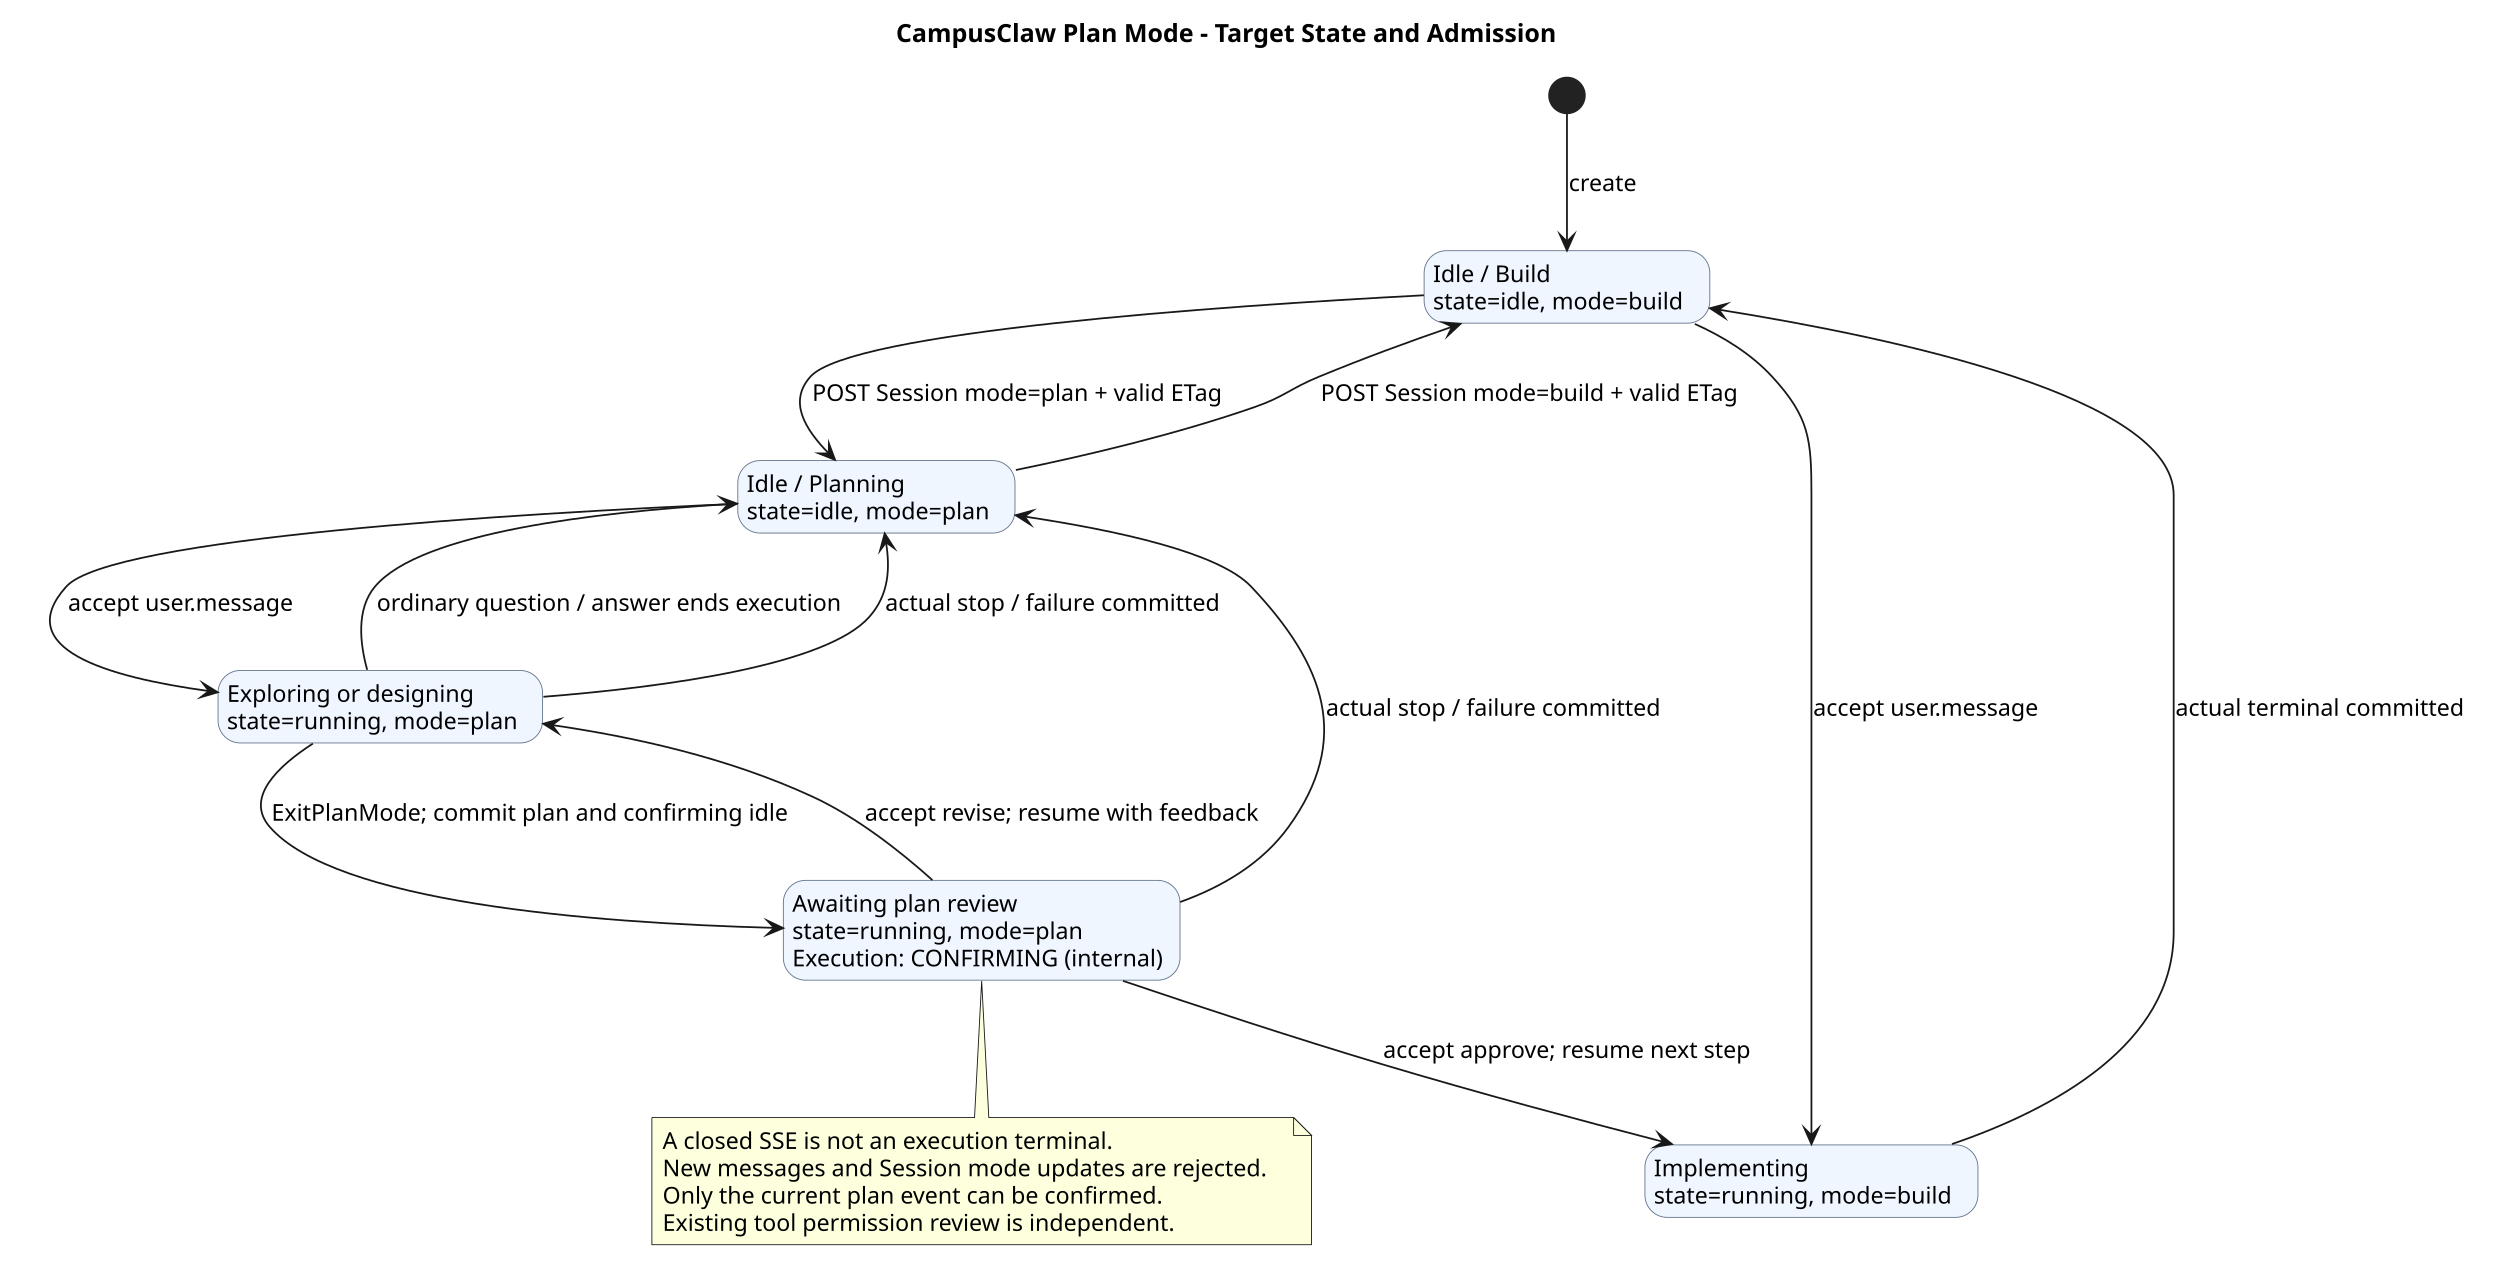
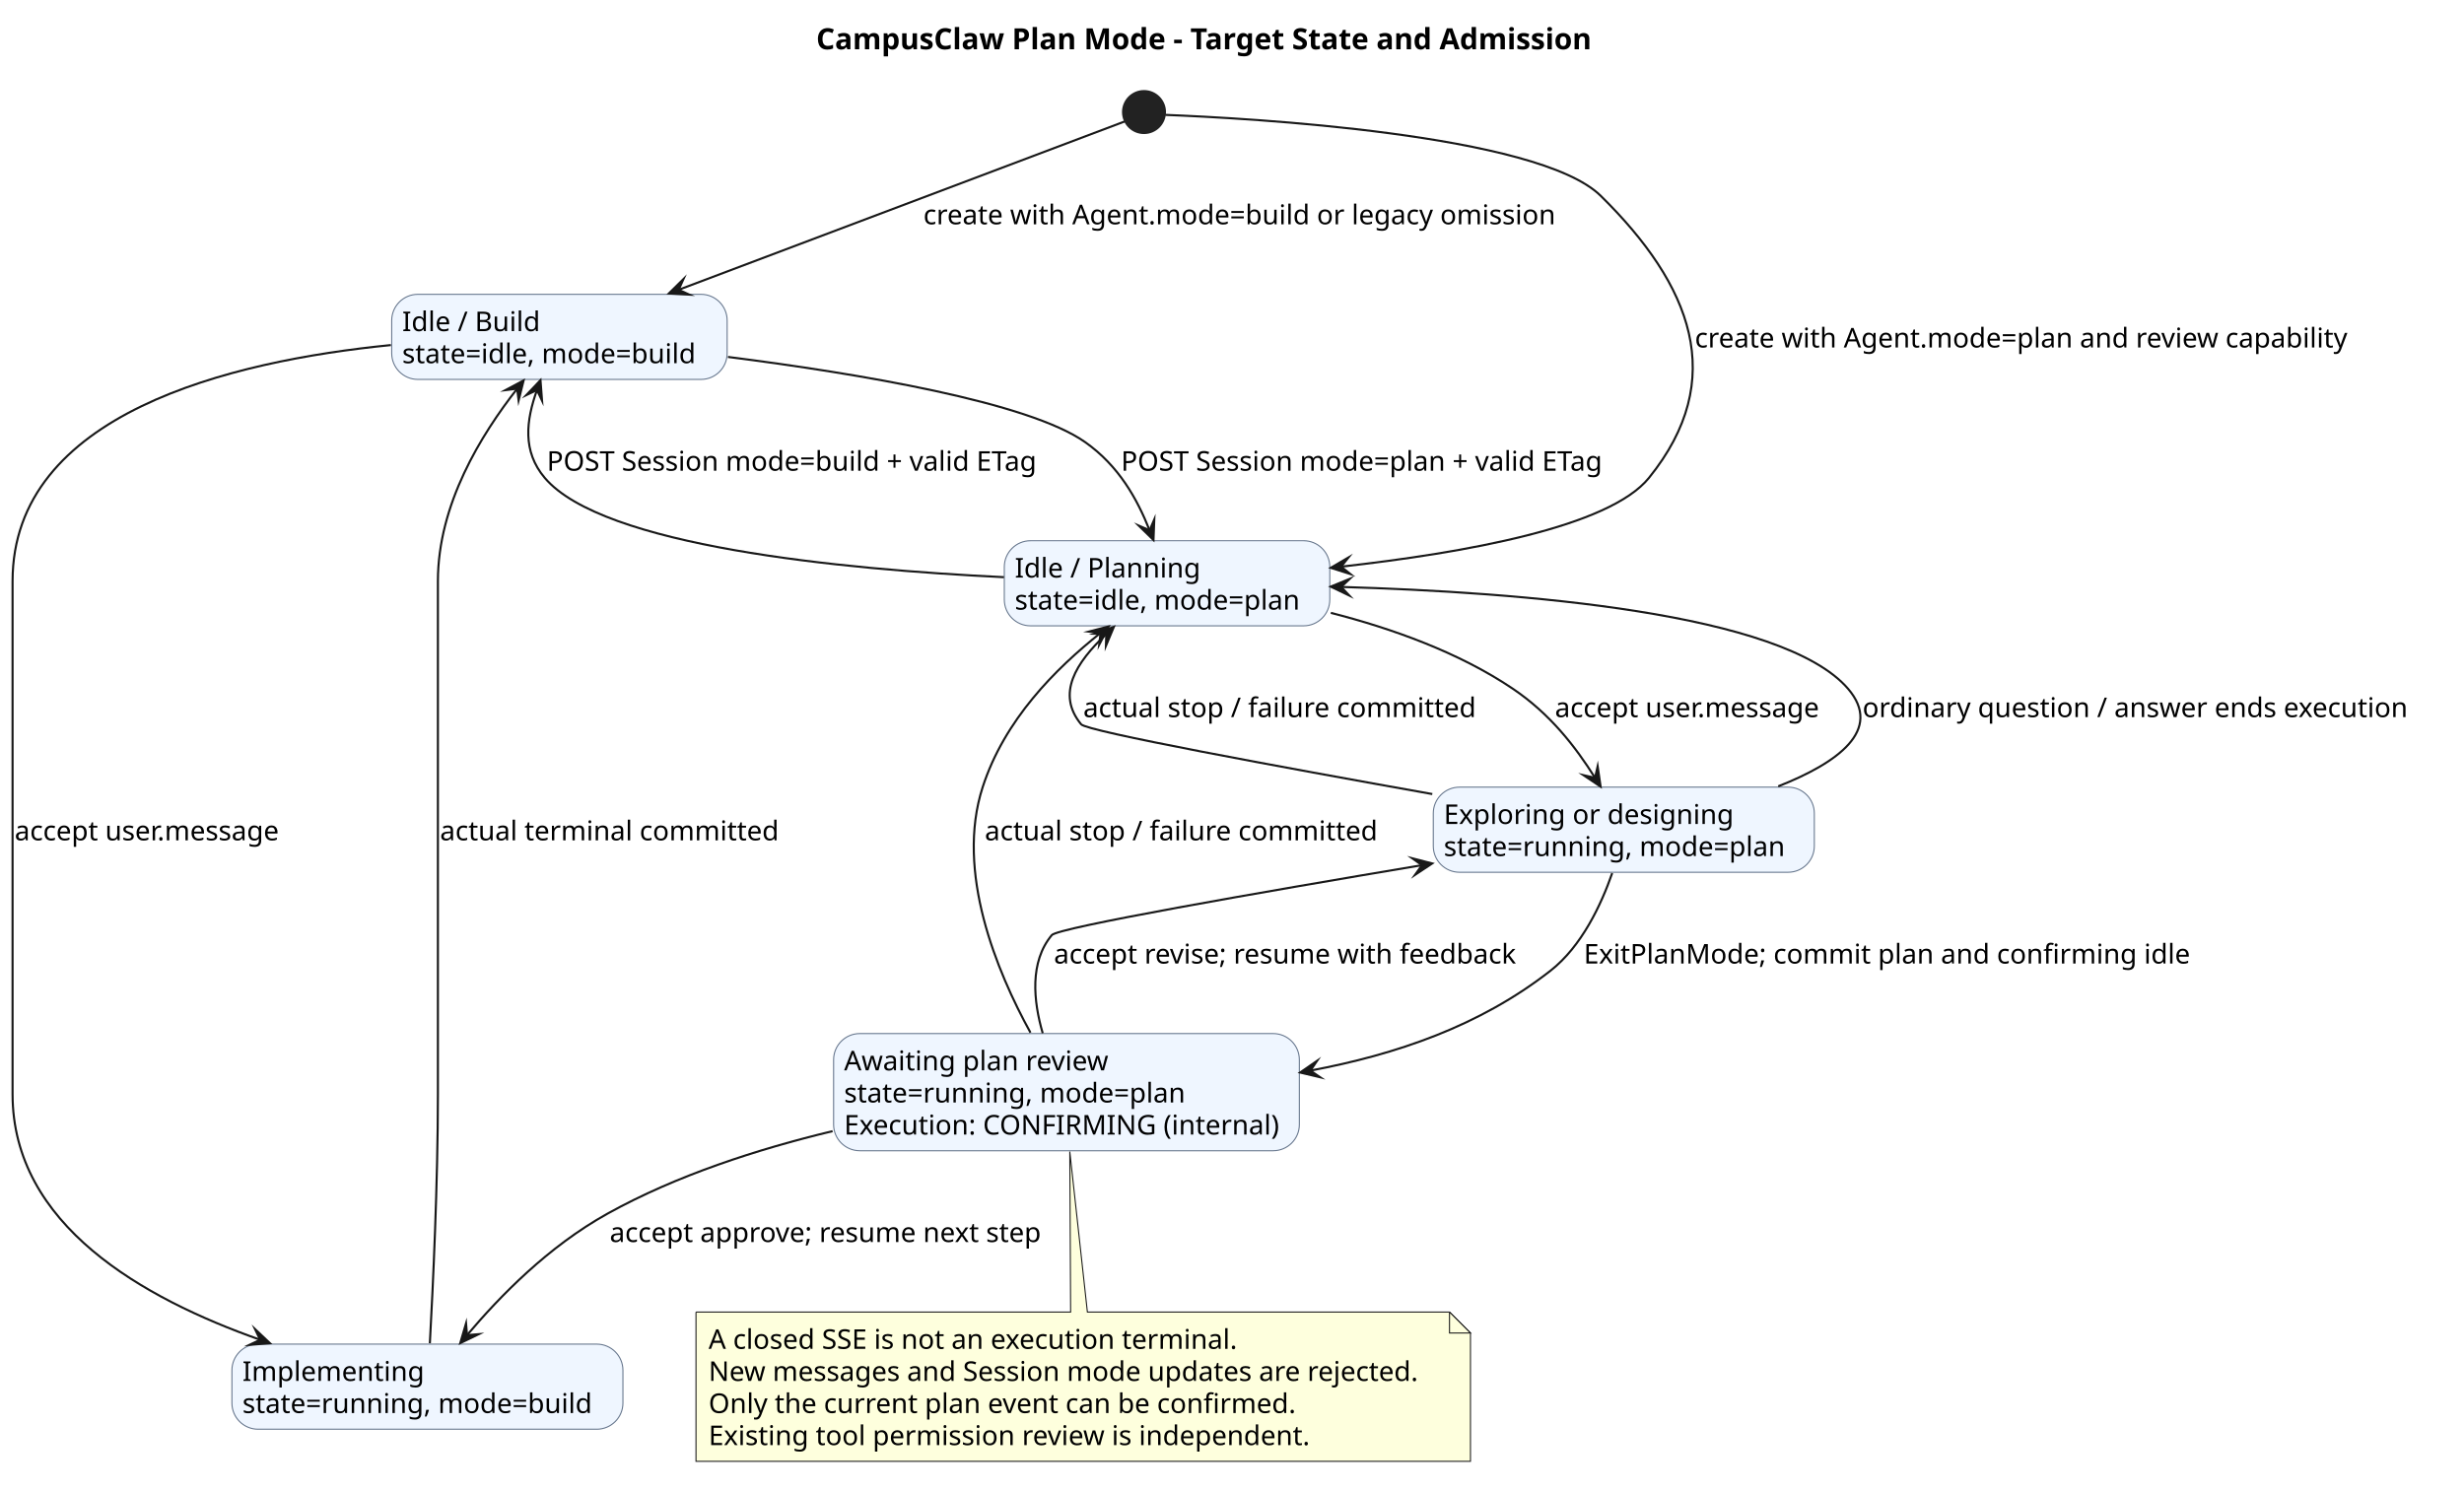
- <svg xmlns="http://www.w3.org/2000/svg" contentStyleType="text/css" data-diagram-type="STATE" height="712px" preserveAspectRatio="none" style="width:1401px;height:712px;background:#FFFFFF;" version="1.1" viewBox="0 0 1401 712" width="1401px" zoomAndPan="magnify">
+ <svg xmlns="http://www.w3.org/2000/svg" contentStyleType="text/css" data-diagram-type="STATE" height="712px" preserveAspectRatio="none" style="width:1176px;height:712px;background:#FFFFFF;" version="1.1" viewBox="0 0 1176 712" width="1176px" zoomAndPan="magnify">
  <defs />
  <g>
-     <g class="title" data-source-line="283">
-       <text fill="#000000" font-family="sans-serif" font-size="14" font-weight="700" lengthAdjust="spacing" textLength="390.018" x="502.096" y="23.535">CampusClaw Plan Mode - Target State and Admission</text>
+     <g class="title" data-source-line="314">
+       <text fill="#000000" font-family="sans-serif" font-size="14" font-weight="700" lengthAdjust="spacing" textLength="390.018" x="389.556" y="23.535">CampusClaw Plan Mode - Target State and Admission</text>
    </g>
-     <rect fill="#EFF6FF" height="40.621" rx="12.5" ry="12.5" style="stroke:#64748B;stroke-width:0.5;" width="160.103" x="798.08" y="140.488" />
-     <text fill="#000000" font-family="sans-serif" font-size="13" lengthAdjust="spacing" textLength="69.215" x="803.08" y="158.057">Idle / Build</text>
-     <text fill="#000000" font-family="sans-serif" font-size="13" lengthAdjust="spacing" textLength="150.103" x="803.08" y="173.367">state=idle, mode=build</text>
-     <rect fill="#EFF6FF" height="40.621" rx="12.5" ry="12.5" style="stroke:#64748B;stroke-width:0.5;" width="155.342" x="413.46" y="258.108" />
-     <text fill="#000000" font-family="sans-serif" font-size="13" lengthAdjust="spacing" textLength="92.162" x="418.46" y="275.677">Idle / Planning</text>
-     <text fill="#000000" font-family="sans-serif" font-size="13" lengthAdjust="spacing" textLength="145.342" x="418.46" y="290.987">state=idle, mode=plan</text>
-     <rect fill="#EFF6FF" height="40.621" rx="12.5" ry="12.5" style="stroke:#64748B;stroke-width:0.5;" width="181.856" x="122.2" y="375.738" />
-     <text fill="#000000" font-family="sans-serif" font-size="13" lengthAdjust="spacing" textLength="143.641" x="127.2" y="393.307">Exploring or designing</text>
-     <text fill="#000000" font-family="sans-serif" font-size="13" lengthAdjust="spacing" textLength="171.856" x="127.2" y="408.617">state=running, mode=plan</text>
-     <rect fill="#EFF6FF" height="55.932" rx="12.5" ry="12.5" style="stroke:#64748B;stroke-width:0.5;" width="222.285" x="438.99" y="493.358" />
-     <text fill="#000000" font-family="sans-serif" font-size="13" lengthAdjust="spacing" textLength="130.438" x="443.99" y="510.927">Awaiting plan review</text>
-     <text fill="#000000" font-family="sans-serif" font-size="13" lengthAdjust="spacing" textLength="171.856" x="443.99" y="526.237">state=running, mode=plan</text>
-     <text fill="#000000" font-family="sans-serif" font-size="13" lengthAdjust="spacing" textLength="212.285" x="443.99" y="541.548">Execution: CONFIRMING (internal)</text>
-     <rect fill="#EFF6FF" height="40.621" rx="12.5" ry="12.5" style="stroke:#64748B;stroke-width:0.5;" width="186.617" x="921.82" y="641.598" />
-     <text fill="#000000" font-family="sans-serif" font-size="13" lengthAdjust="spacing" textLength="87.306" x="926.82" y="659.167">Implementing</text>
-     <text fill="#000000" font-family="sans-serif" font-size="13" lengthAdjust="spacing" textLength="176.617" x="926.82" y="674.477">state=running, mode=build</text>
-     <g class="start_entity" data-qualified-name=".start." data-source-line="298" id="ent0006">
-       <ellipse cx="878.13" cy="53.488" fill="#222222" rx="10" ry="10" style="stroke:#222222;stroke-width:1;" />
+     <rect fill="#EFF6FF" height="40.621" rx="12.5" ry="12.5" style="stroke:#64748B;stroke-width:0.5;" width="160.103" x="186.95" y="140.488" />
+     <text fill="#000000" font-family="sans-serif" font-size="13" lengthAdjust="spacing" textLength="69.215" x="191.95" y="158.057">Idle / Build</text>
+     <text fill="#000000" font-family="sans-serif" font-size="13" lengthAdjust="spacing" textLength="150.103" x="191.95" y="173.367">state=idle, mode=build</text>
+     <rect fill="#EFF6FF" height="40.621" rx="12.5" ry="12.5" style="stroke:#64748B;stroke-width:0.5;" width="155.342" x="479.33" y="258.108" />
+     <text fill="#000000" font-family="sans-serif" font-size="13" lengthAdjust="spacing" textLength="92.162" x="484.33" y="275.677">Idle / Planning</text>
+     <text fill="#000000" font-family="sans-serif" font-size="13" lengthAdjust="spacing" textLength="145.342" x="484.33" y="290.987">state=idle, mode=plan</text>
+     <rect fill="#EFF6FF" height="40.621" rx="12.5" ry="12.5" style="stroke:#64748B;stroke-width:0.5;" width="181.856" x="684.07" y="375.738" />
+     <text fill="#000000" font-family="sans-serif" font-size="13" lengthAdjust="spacing" textLength="143.641" x="689.07" y="393.307">Exploring or designing</text>
+     <text fill="#000000" font-family="sans-serif" font-size="13" lengthAdjust="spacing" textLength="171.856" x="689.07" y="408.617">state=running, mode=plan</text>
+     <rect fill="#EFF6FF" height="55.932" rx="12.5" ry="12.5" style="stroke:#64748B;stroke-width:0.5;" width="222.285" x="397.86" y="493.358" />
+     <text fill="#000000" font-family="sans-serif" font-size="13" lengthAdjust="spacing" textLength="130.438" x="402.86" y="510.927">Awaiting plan review</text>
+     <text fill="#000000" font-family="sans-serif" font-size="13" lengthAdjust="spacing" textLength="171.856" x="402.86" y="526.237">state=running, mode=plan</text>
+     <text fill="#000000" font-family="sans-serif" font-size="13" lengthAdjust="spacing" textLength="212.285" x="402.86" y="541.548">Execution: CONFIRMING (internal)</text>
+     <rect fill="#EFF6FF" height="40.621" rx="12.5" ry="12.5" style="stroke:#64748B;stroke-width:0.5;" width="186.617" x="110.69" y="641.598" />
+     <text fill="#000000" font-family="sans-serif" font-size="13" lengthAdjust="spacing" textLength="87.306" x="115.69" y="659.167">Implementing</text>
+     <text fill="#000000" font-family="sans-serif" font-size="13" lengthAdjust="spacing" textLength="176.617" x="115.69" y="674.477">state=running, mode=build</text>
+     <g class="start_entity" data-qualified-name=".start." data-source-line="329" id="ent0006">
+       <ellipse cx="546" cy="53.488" fill="#222222" rx="10" ry="10" style="stroke:#222222;stroke-width:1;" />
    </g>
-     <g class="entity" data-qualified-name="GMN19" data-source-line="312" id="ent0020">
-       <path d="M365.31,626.288 L365.31,697.53 A0,0 0 0 0 365.31,697.53 L734.942,697.53 A0,0 0 0 0 734.942,697.53 L734.942,636.288 L724.942,626.288 L554.13,626.288 L550.13,549.698 L546.13,626.288 L365.31,626.288 A0,0 0 0 0 365.31,626.288" fill="#FEFFDD" style="stroke:#181818;stroke-width:0.5;" />
-       <path d="M724.942,626.288 L724.942,636.288 L734.942,636.288 L724.942,626.288" fill="#FEFFDD" style="stroke:#181818;stroke-width:0.5;" />
-       <text fill="#000000" font-family="sans-serif" font-size="13" lengthAdjust="spacing" textLength="264.107" x="371.31" y="643.857">A closed SSE is not an execution terminal.</text>
-       <text fill="#000000" font-family="sans-serif" font-size="13" lengthAdjust="spacing" textLength="348.632" x="371.31" y="659.167">New messages and Session mode updates are rejected.</text>
-       <text fill="#000000" font-family="sans-serif" font-size="13" lengthAdjust="spacing" textLength="290.126" x="371.31" y="674.478">Only the current plan event can be confirmed.</text>
-       <text fill="#000000" font-family="sans-serif" font-size="13" lengthAdjust="spacing" textLength="298.962" x="371.31" y="689.788">Existing tool permission review is independent.</text>
+     <g class="entity" data-qualified-name="GMN20" data-source-line="344" id="ent0021">
+       <path d="M332.18,626.288 L332.18,697.53 A0,0 0 0 0 332.18,697.53 L701.812,697.53 A0,0 0 0 0 701.812,697.53 L701.812,636.288 L691.812,626.288 L518.98,626.288 L510.58,549.698 L510.98,626.288 L332.18,626.288 A0,0 0 0 0 332.18,626.288" fill="#FEFFDD" style="stroke:#181818;stroke-width:0.5;" />
+       <path d="M691.812,626.288 L691.812,636.288 L701.812,636.288 L691.812,626.288" fill="#FEFFDD" style="stroke:#181818;stroke-width:0.5;" />
+       <text fill="#000000" font-family="sans-serif" font-size="13" lengthAdjust="spacing" textLength="264.107" x="338.18" y="643.857">A closed SSE is not an execution terminal.</text>
+       <text fill="#000000" font-family="sans-serif" font-size="13" lengthAdjust="spacing" textLength="348.632" x="338.18" y="659.167">New messages and Session mode updates are rejected.</text>
+       <text fill="#000000" font-family="sans-serif" font-size="13" lengthAdjust="spacing" textLength="290.126" x="338.18" y="674.478">Only the current plan event can be confirmed.</text>
+       <text fill="#000000" font-family="sans-serif" font-size="13" lengthAdjust="spacing" textLength="298.962" x="338.18" y="689.788">Existing tool permission review is independent.</text>
    </g>
-     <g class="link" data-entity-1="ent0006" data-entity-2="ent0001" data-link-type="dependency" data-source-line="298" id="lnk7">
-       <path d="M878.13,63.838 C878.13,80.948 878.13,112.658 878.13,135.378" fill="none" id="*start*-to-Normal" style="stroke:#181818;stroke-width:1;" />
-       <polygon fill="#181818" points="878.13,140.378,882.13,131.378,878.13,135.378,874.13,131.378,878.13,140.378" style="stroke:#181818;stroke-width:1;stroke-linejoin:miter;stroke-miterlimit:10;" />
-       <text fill="#000000" font-family="sans-serif" font-size="13" lengthAdjust="spacing" textLength="38.505" x="879.13" y="107.057">create</text>
+     <g class="link" data-entity-1="ent0006" data-entity-2="ent0001" data-link-type="dependency" data-source-line="329" id="lnk7">
+       <path d="M536.72,57.998 C503.34,70.598 392.458,112.442 323.898,138.322" fill="none" id="*start*-to-Normal" style="stroke:#181818;stroke-width:1;" />
+       <polygon fill="#181818" points="319.22,140.088,329.053,140.652,323.898,138.322,326.228,133.168,319.22,140.088" style="stroke:#181818;stroke-width:1;stroke-linejoin:miter;stroke-miterlimit:10;" />
+       <text fill="#000000" font-family="sans-serif" font-size="13" lengthAdjust="spacing" textLength="314.952" x="440.69" y="107.057">create with Agent.mode=build or legacy omission</text>
    </g>
-     <g class="link" data-entity-1="ent0001" data-entity-2="ent0002" data-link-type="dependency" data-source-line="299" id="lnk8">
-       <path d="M797.95,165.468 C681.4,171.628 476.55,185.928 454.13,211.108 C441.77,224.998 450.754,240.123 464.454,254.133" fill="none" id="Normal-to-PlanIdle" style="stroke:#181818;stroke-width:1;" />
-       <polygon fill="#181818" points="467.95,257.708,464.517,248.477,464.454,254.133,458.798,254.07,467.95,257.708" style="stroke:#181818;stroke-width:1;stroke-linejoin:miter;stroke-miterlimit:10;" />
-       <text fill="#000000" font-family="sans-serif" font-size="13" lengthAdjust="spacing" textLength="243.94" x="455.13" y="224.677">POST Session mode=plan + valid ETag</text>
+     <g class="link" data-entity-1="ent0006" data-entity-2="ent0002" data-link-type="dependency" data-source-line="330" id="lnk8">
+       <path d="M556.2,54.838 C595.16,56.378 733.92,63.898 764,93.488 C807.26,136.068 825.16,180.908 787,228.108 C768,251.618 699.069,263.86 640.089,270.49" fill="none" id="*start*-to-PlanIdle" style="stroke:#181818;stroke-width:1;" />
+       <polygon fill="#181818" points="635.12,271.048,644.51,274.018,640.089,270.49,643.617,266.068,635.12,271.048" style="stroke:#181818;stroke-width:1;stroke-linejoin:miter;stroke-miterlimit:10;" />
+       <text fill="#000000" font-family="sans-serif" font-size="13" lengthAdjust="spacing" textLength="324.251" x="808.9" y="165.867">create with Agent.mode=plan and review capability</text>
    </g>
-     <g class="link" data-entity-1="ent0002" data-entity-2="ent0001" data-link-type="dependency" data-source-line="300" id="lnk9">
-       <path d="M569.29,263.388 C609.81,255.078 659.77,243.198 703.13,228.108 C719.84,222.298 722.77,217.858 739.13,211.108 C764.81,200.518 788.974,191.681 813.724,183.131" fill="none" id="PlanIdle-to-Normal" style="stroke:#181818;stroke-width:1;" />
-       <polygon fill="#181818" points="818.45,181.498,808.637,180.656,813.724,183.131,811.249,188.218,818.45,181.498" style="stroke:#181818;stroke-width:1;stroke-linejoin:miter;stroke-miterlimit:10;" />
-       <text fill="#000000" font-family="sans-serif" font-size="13" lengthAdjust="spacing" textLength="248.701" x="740.13" y="224.677">POST Session mode=build + valid ETag</text>
+     <g class="link" data-entity-1="ent0001" data-entity-2="ent0002" data-link-type="dependency" data-source-line="331" id="lnk9">
+       <path d="M347.43,170.378 C410.14,178.368 490.96,191.948 518,211.108 C534.02,222.468 542.65,238.003 548.67,253.123" fill="none" id="Normal-to-PlanIdle" style="stroke:#181818;stroke-width:1;" />
+       <polygon fill="#181818" points="550.52,257.768,550.907,247.927,548.67,253.123,543.475,250.886,550.52,257.768" style="stroke:#181818;stroke-width:1;stroke-linejoin:miter;stroke-miterlimit:10;" />
+       <text fill="#000000" font-family="sans-serif" font-size="13" lengthAdjust="spacing" textLength="243.94" x="535.03" y="224.677">POST Session mode=plan + valid ETag</text>
    </g>
-     <g class="link" data-entity-1="ent0002" data-entity-2="ent0003" data-link-type="dependency" data-source-line="301" id="lnk10">
-       <path d="M413.38,282.308 C290.26,287.698 61.75,301.298 37.13,328.738 C6,363.428 59.356,379.369 117.046,387.279" fill="none" id="PlanIdle-to-Planning" style="stroke:#181818;stroke-width:1;" />
-       <polygon fill="#181818" points="122,387.958,113.627,382.773,117.046,387.279,112.54,390.699,122,387.958" style="stroke:#181818;stroke-width:1;stroke-linejoin:miter;stroke-miterlimit:10;" />
-       <text fill="#000000" font-family="sans-serif" font-size="13" lengthAdjust="spacing" textLength="131.428" x="38.13" y="342.307">accept user.message</text>
+     <g class="link" data-entity-1="ent0002" data-entity-2="ent0001" data-link-type="dependency" data-source-line="332" id="lnk10">
+       <path d="M479.16,275.508 C400.77,271.748 287.59,260.658 260,228.108 C249.22,215.398 251.102,200.718 256.282,186.178" fill="none" id="PlanIdle-to-Normal" style="stroke:#181818;stroke-width:1;" />
+       <polygon fill="#181818" points="257.96,181.468,251.172,188.604,256.282,186.178,258.708,191.289,257.96,181.468" style="stroke:#181818;stroke-width:1;stroke-linejoin:miter;stroke-miterlimit:10;" />
+       <text fill="#000000" font-family="sans-serif" font-size="13" lengthAdjust="spacing" textLength="248.701" x="261" y="224.677">POST Session mode=build + valid ETag</text>
    </g>
-     <g class="link" data-entity-1="ent0003" data-entity-2="ent0002" data-link-type="dependency" data-source-line="302" id="lnk11">
-       <path d="M205.78,375.368 C201.74,360.838 199.46,341.438 210.13,328.738 C235.61,298.388 334.019,287.021 407.979,282.531" fill="none" id="Planning-to-PlanIdle" style="stroke:#181818;stroke-width:1;" />
-       <polygon fill="#181818" points="412.97,282.228,403.744,278.781,407.979,282.531,404.229,286.766,412.97,282.228" style="stroke:#181818;stroke-width:1;stroke-linejoin:miter;stroke-miterlimit:10;" />
-       <text fill="#000000" font-family="sans-serif" font-size="13" lengthAdjust="spacing" textLength="271.21" x="211.13" y="342.307">ordinary question / answer ends execution</text>
+     <g class="link" data-entity-1="ent0002" data-entity-2="ent0003" data-link-type="dependency" data-source-line="333" id="lnk11">
+       <path d="M635.17,292.538 C664.16,299.948 696.22,311.348 722,328.738 C739.84,340.768 751.905,356.408 761.265,371.268" fill="none" id="PlanIdle-to-Planning" style="stroke:#181818;stroke-width:1;" />
+       <polygon fill="#181818" points="763.93,375.498,762.518,365.751,761.265,371.268,755.749,370.015,763.93,375.498" style="stroke:#181818;stroke-width:1;stroke-linejoin:miter;stroke-miterlimit:10;" />
+       <text fill="#000000" font-family="sans-serif" font-size="13" lengthAdjust="spacing" textLength="131.428" x="742.13" y="342.307">accept user.message</text>
    </g>
-     <g class="link" data-entity-1="ent0003" data-entity-2="ent0002" data-link-type="dependency" data-source-line="308" id="lnk17">
-       <path d="M304.53,390.478 C374.61,384.898 463.25,372.608 487.13,345.738 C498.24,333.228 498.812,318.56 496.552,303.9" fill="none" id="Planning-to-PlanIdle-1" style="stroke:#181818;stroke-width:1;" />
-       <polygon fill="#181818" points="495.79,298.958,493.208,308.463,496.552,303.9,501.115,307.244,495.79,298.958" style="stroke:#181818;stroke-width:1;stroke-linejoin:miter;stroke-miterlimit:10;" />
-       <text fill="#000000" font-family="sans-serif" font-size="13" lengthAdjust="spacing" textLength="196.561" x="496.08" y="342.307">actual stop / failure committed</text>
+     <g class="link" data-entity-1="ent0003" data-entity-2="ent0002" data-link-type="dependency" data-source-line="334" id="lnk12">
+       <path d="M848.7,375.338 C877.03,364.168 898.95,348.458 882,328.738 C850.79,292.438 725.938,282.685 640.108,280.165" fill="none" id="Planning-to-PlanIdle" style="stroke:#181818;stroke-width:1;" />
+       <polygon fill="#181818" points="635.11,280.018,643.989,284.281,640.108,280.165,644.223,276.284,635.11,280.018" style="stroke:#181818;stroke-width:1;stroke-linejoin:miter;stroke-miterlimit:10;" />
+       <text fill="#000000" font-family="sans-serif" font-size="13" lengthAdjust="spacing" textLength="271.21" x="888.92" y="342.307">ordinary question / answer ends execution</text>
    </g>
-     <g class="link" data-entity-1="ent0003" data-entity-2="ent0004" data-link-type="dependency" data-source-line="303" id="lnk12">
-       <path d="M175.33,416.708 C155.19,429.718 137.19,447.278 151.13,463.358 C187.75,505.578 329.042,517.153 433.872,519.983" fill="none" id="Planning-to-Reviewing" style="stroke:#181818;stroke-width:1;" />
-       <polygon fill="#181818" points="438.87,520.118,429.981,515.877,433.872,519.983,429.765,523.874,438.87,520.118" style="stroke:#181818;stroke-width:1;stroke-linejoin:miter;stroke-miterlimit:10;" />
-       <text fill="#000000" font-family="sans-serif" font-size="13" lengthAdjust="spacing" textLength="298.848" x="152.13" y="459.927">ExitPlanMode; commit plan and confirming idle</text>
+     <g class="link" data-entity-1="ent0003" data-entity-2="ent0002" data-link-type="dependency" data-source-line="340" id="lnk18">
+       <path d="M683.59,379.028 C610.16,365.948 518.78,349.098 516,345.738 C504.01,331.238 513.487,316.373 527.987,302.663" fill="none" id="Planning-to-PlanIdle-1" style="stroke:#181818;stroke-width:1;" />
+       <polygon fill="#181818" points="531.62,299.228,522.332,302.505,527.987,302.663,527.828,308.318,531.62,299.228" style="stroke:#181818;stroke-width:1;stroke-linejoin:miter;stroke-miterlimit:10;" />
+       <text fill="#000000" font-family="sans-serif" font-size="13" lengthAdjust="spacing" textLength="196.561" x="517" y="342.307">actual stop / failure committed</text>
    </g>
-     <g class="link" data-entity-1="ent0004" data-entity-2="ent0003" data-link-type="dependency" data-source-line="304" id="lnk13">
-       <path d="M522.5,493.188 C504.67,477.198 480.19,457.888 455.13,446.358 C407.9,424.618 356.067,413.142 309.387,406.312" fill="none" id="Reviewing-to-Planning" style="stroke:#181818;stroke-width:1;" />
-       <polygon fill="#181818" points="304.44,405.588,312.766,410.849,309.387,406.312,313.924,402.933,304.44,405.588" style="stroke:#181818;stroke-width:1;stroke-linejoin:miter;stroke-miterlimit:10;" />
-       <text fill="#000000" font-family="sans-serif" font-size="13" lengthAdjust="spacing" textLength="228.674" x="484.68" y="459.927">accept revise; resume with feedback</text>
+     <g class="link" data-entity-1="ent0003" data-entity-2="ent0004" data-link-type="dependency" data-source-line="335" id="lnk13">
+       <path d="M769.46,416.768 C764.25,431.728 754.97,451.648 740,463.358 C706.07,489.878 666.384,503.312 625.423,511.032" fill="none" id="Planning-to-Reviewing" style="stroke:#181818;stroke-width:1;" />
+       <polygon fill="#181818" points="620.51,511.958,630.095,514.222,625.423,511.032,628.613,506.361,620.51,511.958" style="stroke:#181818;stroke-width:1;stroke-linejoin:miter;stroke-miterlimit:10;" />
+       <text fill="#000000" font-family="sans-serif" font-size="13" lengthAdjust="spacing" textLength="298.848" x="755.88" y="459.927">ExitPlanMode; commit plan and confirming idle</text>
    </g>
-     <g class="link" data-entity-1="ent0004" data-entity-2="ent0005" data-link-type="dependency" data-source-line="305" id="lnk14">
-       <path d="M629.35,549.698 C672.05,564.148 725.77,581.828 774.13,596.288 C828.19,612.448 884.78,627.634 932.1,639.894" fill="none" id="Reviewing-to-Implementing" style="stroke:#181818;stroke-width:1;" />
-       <polygon fill="#181818" points="936.94,641.148,929.231,635.019,932.1,639.894,927.224,642.763,936.94,641.148" style="stroke:#181818;stroke-width:1;stroke-linejoin:miter;stroke-miterlimit:10;" />
-       <text fill="#000000" font-family="sans-serif" font-size="13" lengthAdjust="spacing" textLength="213.865" x="775.13" y="592.857">accept approve; resume next step</text>
+     <g class="link" data-entity-1="ent0004" data-entity-2="ent0003" data-link-type="dependency" data-source-line="336" id="lnk14">
+       <path d="M497.66,493.198 C493.19,477.808 491.33,459.118 502,446.358 C505.01,442.758 600.469,426.117 678.649,412.977" fill="none" id="Reviewing-to-Planning" style="stroke:#181818;stroke-width:1;" />
+       <polygon fill="#181818" points="683.58,412.148,674.042,409.695,678.649,412.977,675.367,417.585,683.58,412.148" style="stroke:#181818;stroke-width:1;stroke-linejoin:miter;stroke-miterlimit:10;" />
+       <text fill="#000000" font-family="sans-serif" font-size="13" lengthAdjust="spacing" textLength="228.674" x="503" y="459.927">accept revise; resume with feedback</text>
    </g>
-     <g class="link" data-entity-1="ent0001" data-entity-2="ent0005" data-link-type="dependency" data-source-line="306" id="lnk15">
-       <path d="M949.79,181.528 C965.73,188.698 981.37,198.318 993.13,211.108 C1014.14,233.978 1015.13,246.368 1015.13,277.418 C1015.13,277.418 1015.13,277.418 1015.13,522.318 C1015.13,564.668 1015.13,609.288 1015.13,636.168" fill="none" id="Normal-to-Implementing" style="stroke:#181818;stroke-width:1;" />
-       <polygon fill="#181818" points="1015.13,641.168,1019.13,632.168,1015.13,636.168,1011.13,632.168,1015.13,641.168" style="stroke:#181818;stroke-width:1;stroke-linejoin:miter;stroke-miterlimit:10;" />
-       <text fill="#000000" font-family="sans-serif" font-size="13" lengthAdjust="spacing" textLength="131.428" x="1016.13" y="401.117">accept user.message</text>
+     <g class="link" data-entity-1="ent0004" data-entity-2="ent0005" data-link-type="dependency" data-source-line="337" id="lnk15">
+       <path d="M397.37,539.938 C361.61,548.518 322.8,561.068 290,579.288 C261.57,595.078 238.703,618.654 222.893,637.304" fill="none" id="Reviewing-to-Implementing" style="stroke:#181818;stroke-width:1;" />
+       <polygon fill="#181818" points="219.66,641.118,228.531,636.84,222.893,637.304,222.429,631.667,219.66,641.118" style="stroke:#181818;stroke-width:1;stroke-linejoin:miter;stroke-miterlimit:10;" />
+       <text fill="#000000" font-family="sans-serif" font-size="13" lengthAdjust="spacing" textLength="213.865" x="291" y="592.857">accept approve; resume next step</text>
    </g>
-     <g class="link" data-entity-1="ent0005" data-entity-2="ent0001" data-link-type="dependency" data-source-line="307" id="lnk16">
-       <path d="M1093.9,641.148 C1150.97,621.558 1218.13,585.158 1218.13,522.318 C1218.13,277.418 1218.13,277.418 1218.13,277.418 C1218.13,222.788 1063.728,189.566 963.208,173.536" fill="none" id="Implementing-to-Normal" style="stroke:#181818;stroke-width:1;" />
-       <polygon fill="#181818" points="958.27,172.748,966.528,178.116,963.208,173.536,967.788,170.215,958.27,172.748" style="stroke:#181818;stroke-width:1;stroke-linejoin:miter;stroke-miterlimit:10;" />
-       <text fill="#000000" font-family="sans-serif" font-size="13" lengthAdjust="spacing" textLength="166.08" x="1219.13" y="401.117">actual terminal committed</text>
+     <g class="link" data-entity-1="ent0001" data-entity-2="ent0005" data-link-type="dependency" data-source-line="338" id="lnk16">
+       <path d="M186.56,164.718 C109.87,172.318 6,197.388 6,277.418 C6,277.418 6,277.418 6,522.318 C6,584.738 68.135,619.744 124.145,639.514" fill="none" id="Normal-to-Implementing" style="stroke:#181818;stroke-width:1;" />
+       <polygon fill="#181818" points="128.86,641.178,121.705,634.411,124.145,639.514,119.042,641.955,128.86,641.178" style="stroke:#181818;stroke-width:1;stroke-linejoin:miter;stroke-miterlimit:10;" />
+       <text fill="#000000" font-family="sans-serif" font-size="13" lengthAdjust="spacing" textLength="131.428" x="7" y="401.117">accept user.message</text>
    </g>
-     <g class="link" data-entity-1="ent0004" data-entity-2="ent0002" data-link-type="dependency" data-source-line="309" id="lnk18">
-       <path d="M661.34,505.498 C685.07,496.968 707.4,483.758 722.13,463.358 C757.58,414.268 742.78,372.688 701.13,328.738 C682.97,309.568 626.054,297.304 574.134,289.474" fill="none" id="Reviewing-to-PlanIdle" style="stroke:#181818;stroke-width:1;" />
-       <polygon fill="#181818" points="569.19,288.728,577.493,294.026,574.134,289.474,578.686,286.115,569.19,288.728" style="stroke:#181818;stroke-width:1;stroke-linejoin:miter;stroke-miterlimit:10;" />
-       <text fill="#000000" font-family="sans-serif" font-size="13" lengthAdjust="spacing" textLength="196.561" x="743.07" y="401.117">actual stop / failure committed</text>
+     <g class="link" data-entity-1="ent0005" data-entity-2="ent0001" data-link-type="dependency" data-source-line="339" id="lnk17">
+       <path d="M205.16,641.178 C206.64,614.308 209,564.698 209,522.318 C209,277.418 209,277.418 209,277.418 C209,240.588 229.722,207.438 246.832,185.538" fill="none" id="Implementing-to-Normal" style="stroke:#181818;stroke-width:1;" />
+       <polygon fill="#181818" points="249.91,181.598,241.217,186.228,246.832,185.538,247.521,191.153,249.91,181.598" style="stroke:#181818;stroke-width:1;stroke-linejoin:miter;stroke-miterlimit:10;" />
+       <text fill="#000000" font-family="sans-serif" font-size="13" lengthAdjust="spacing" textLength="166.08" x="210" y="401.117">actual terminal committed</text>
+     </g>
+     <g class="link" data-entity-1="ent0004" data-entity-2="ent0002" data-link-type="dependency" data-source-line="341" id="lnk19">
+       <path d="M491.82,492.928 C475.72,463.698 455.92,416.118 469,375.738 C479.4,343.628 503.588,319.382 525.268,302.123" fill="none" id="Reviewing-to-PlanIdle" style="stroke:#181818;stroke-width:1;" />
+       <polygon fill="#181818" points="529.18,299.008,519.648,301.485,525.268,302.123,524.63,307.743,529.18,299.008" style="stroke:#181818;stroke-width:1;stroke-linejoin:miter;stroke-miterlimit:10;" />
+       <text fill="#000000" font-family="sans-serif" font-size="13" lengthAdjust="spacing" textLength="196.561" x="470" y="401.117">actual stop / failure committed</text>
    </g>
  </g>
</svg>
